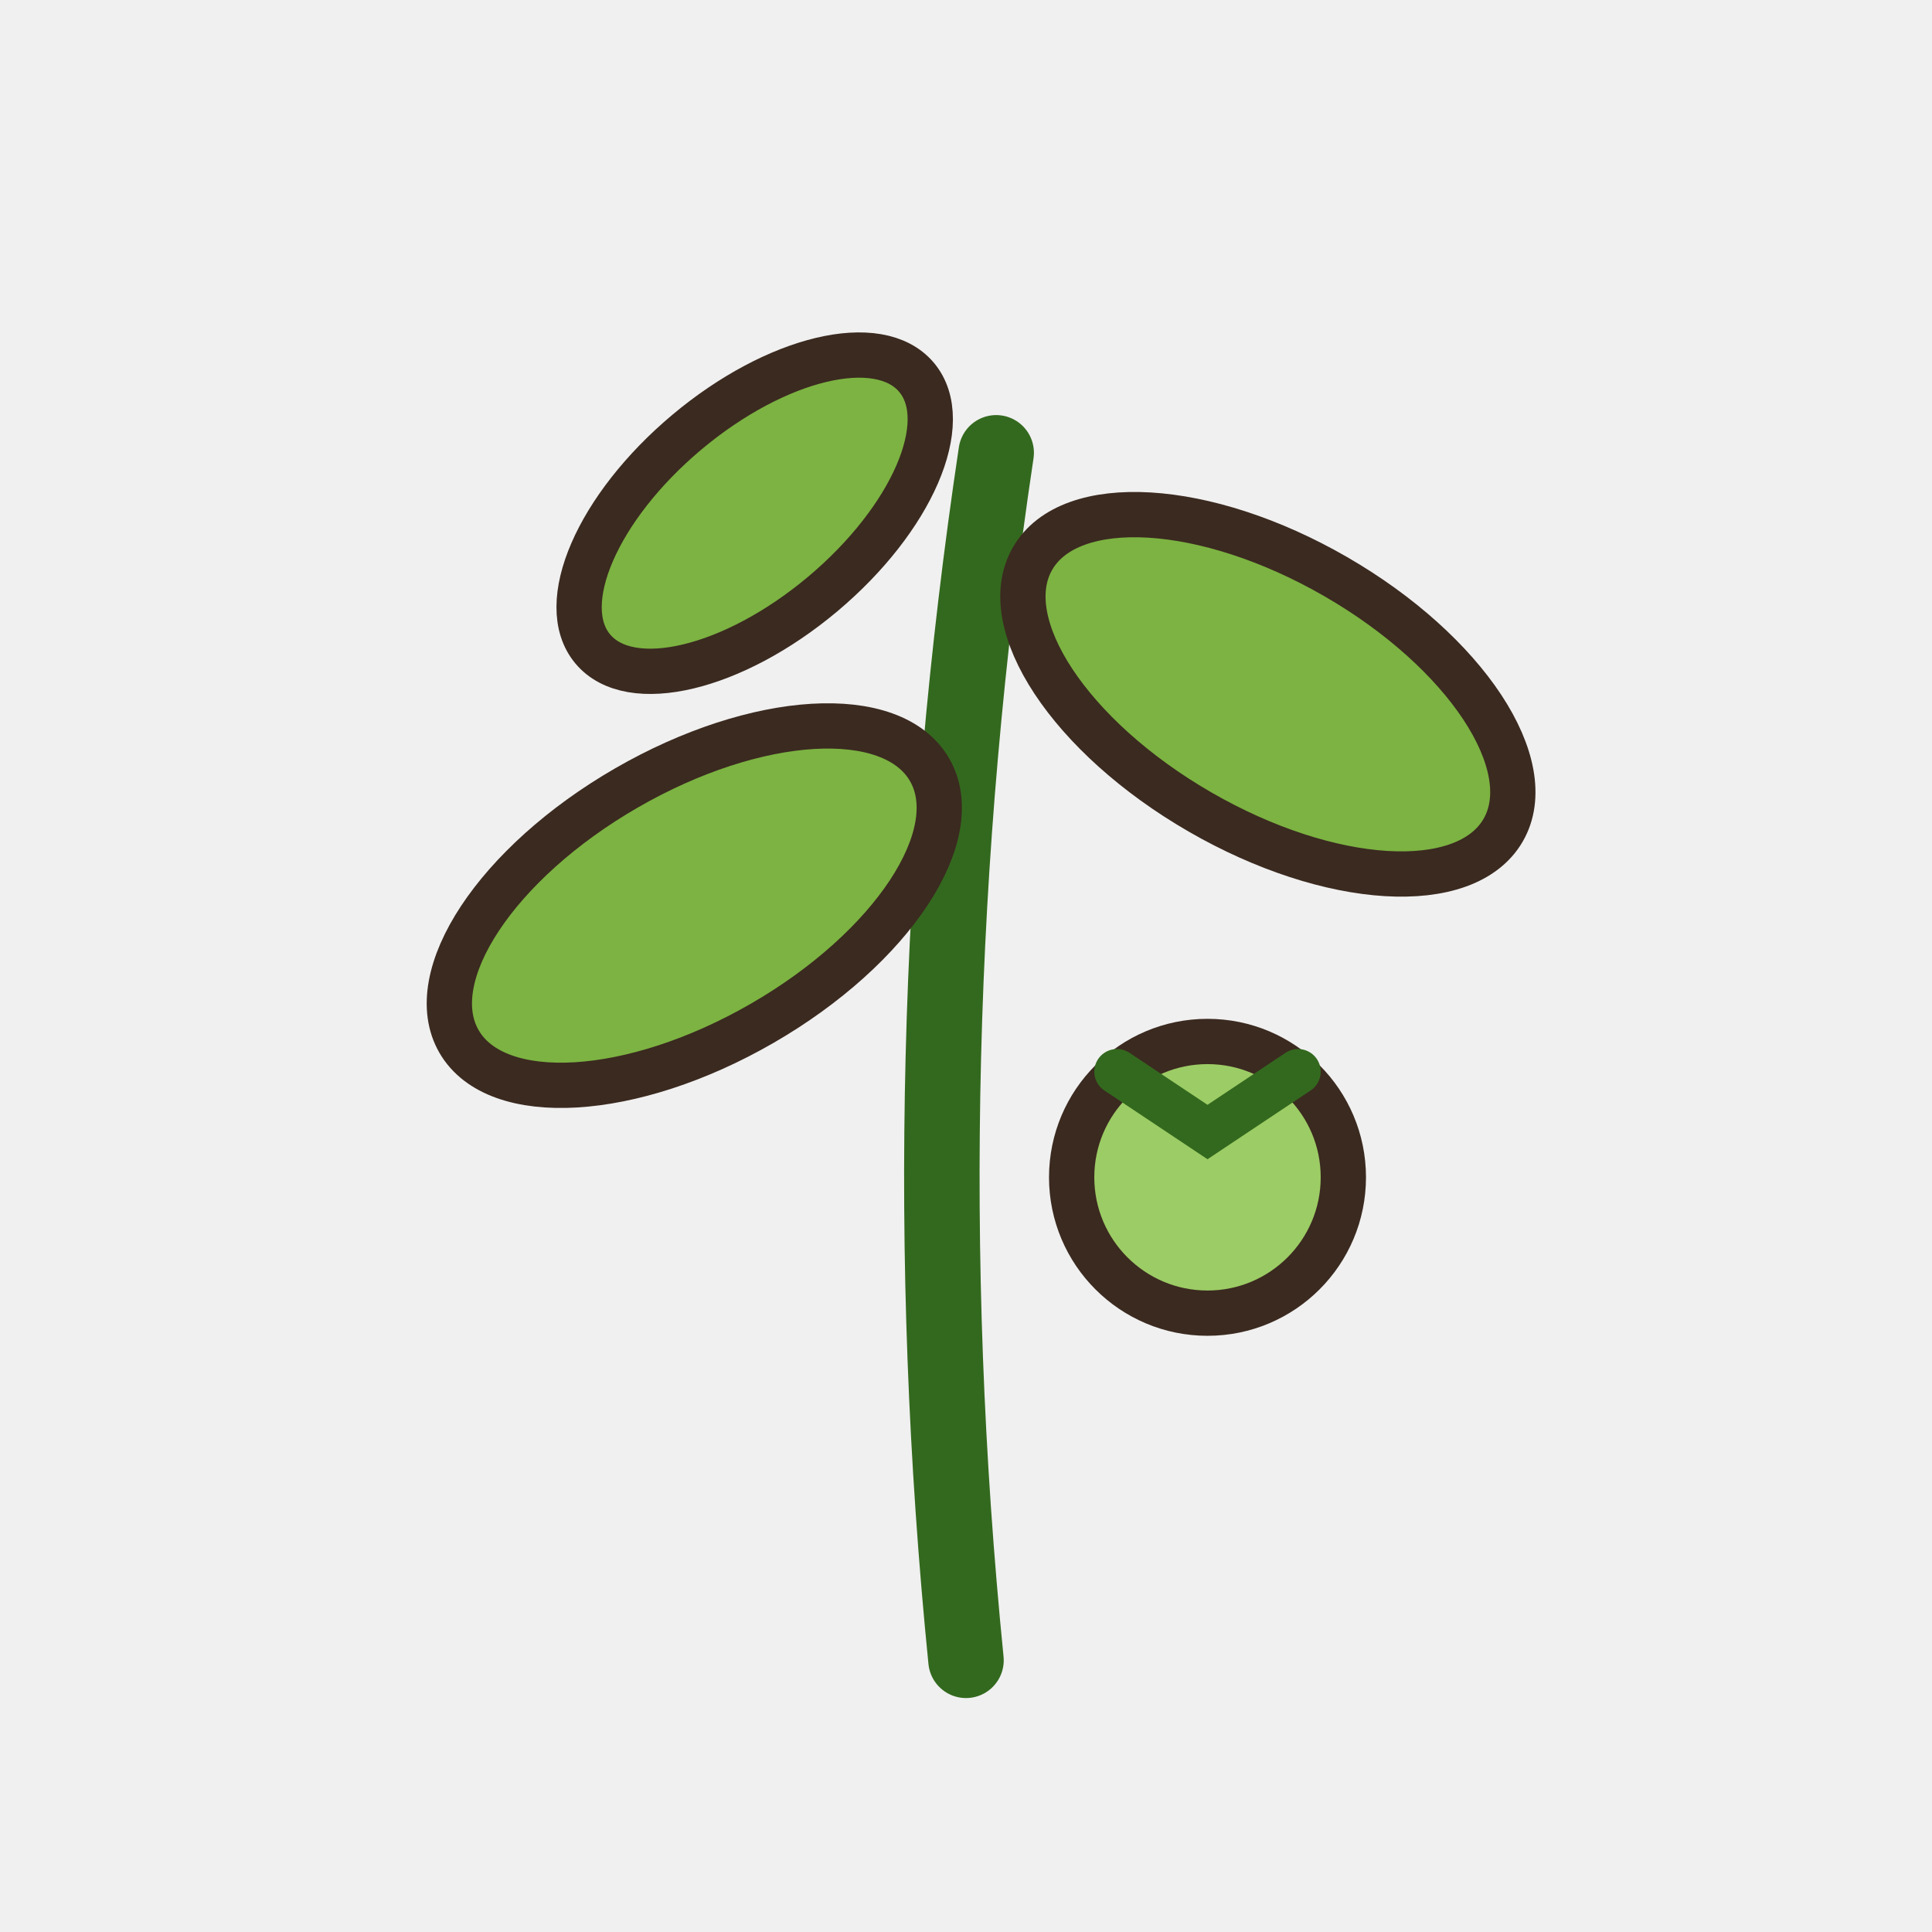
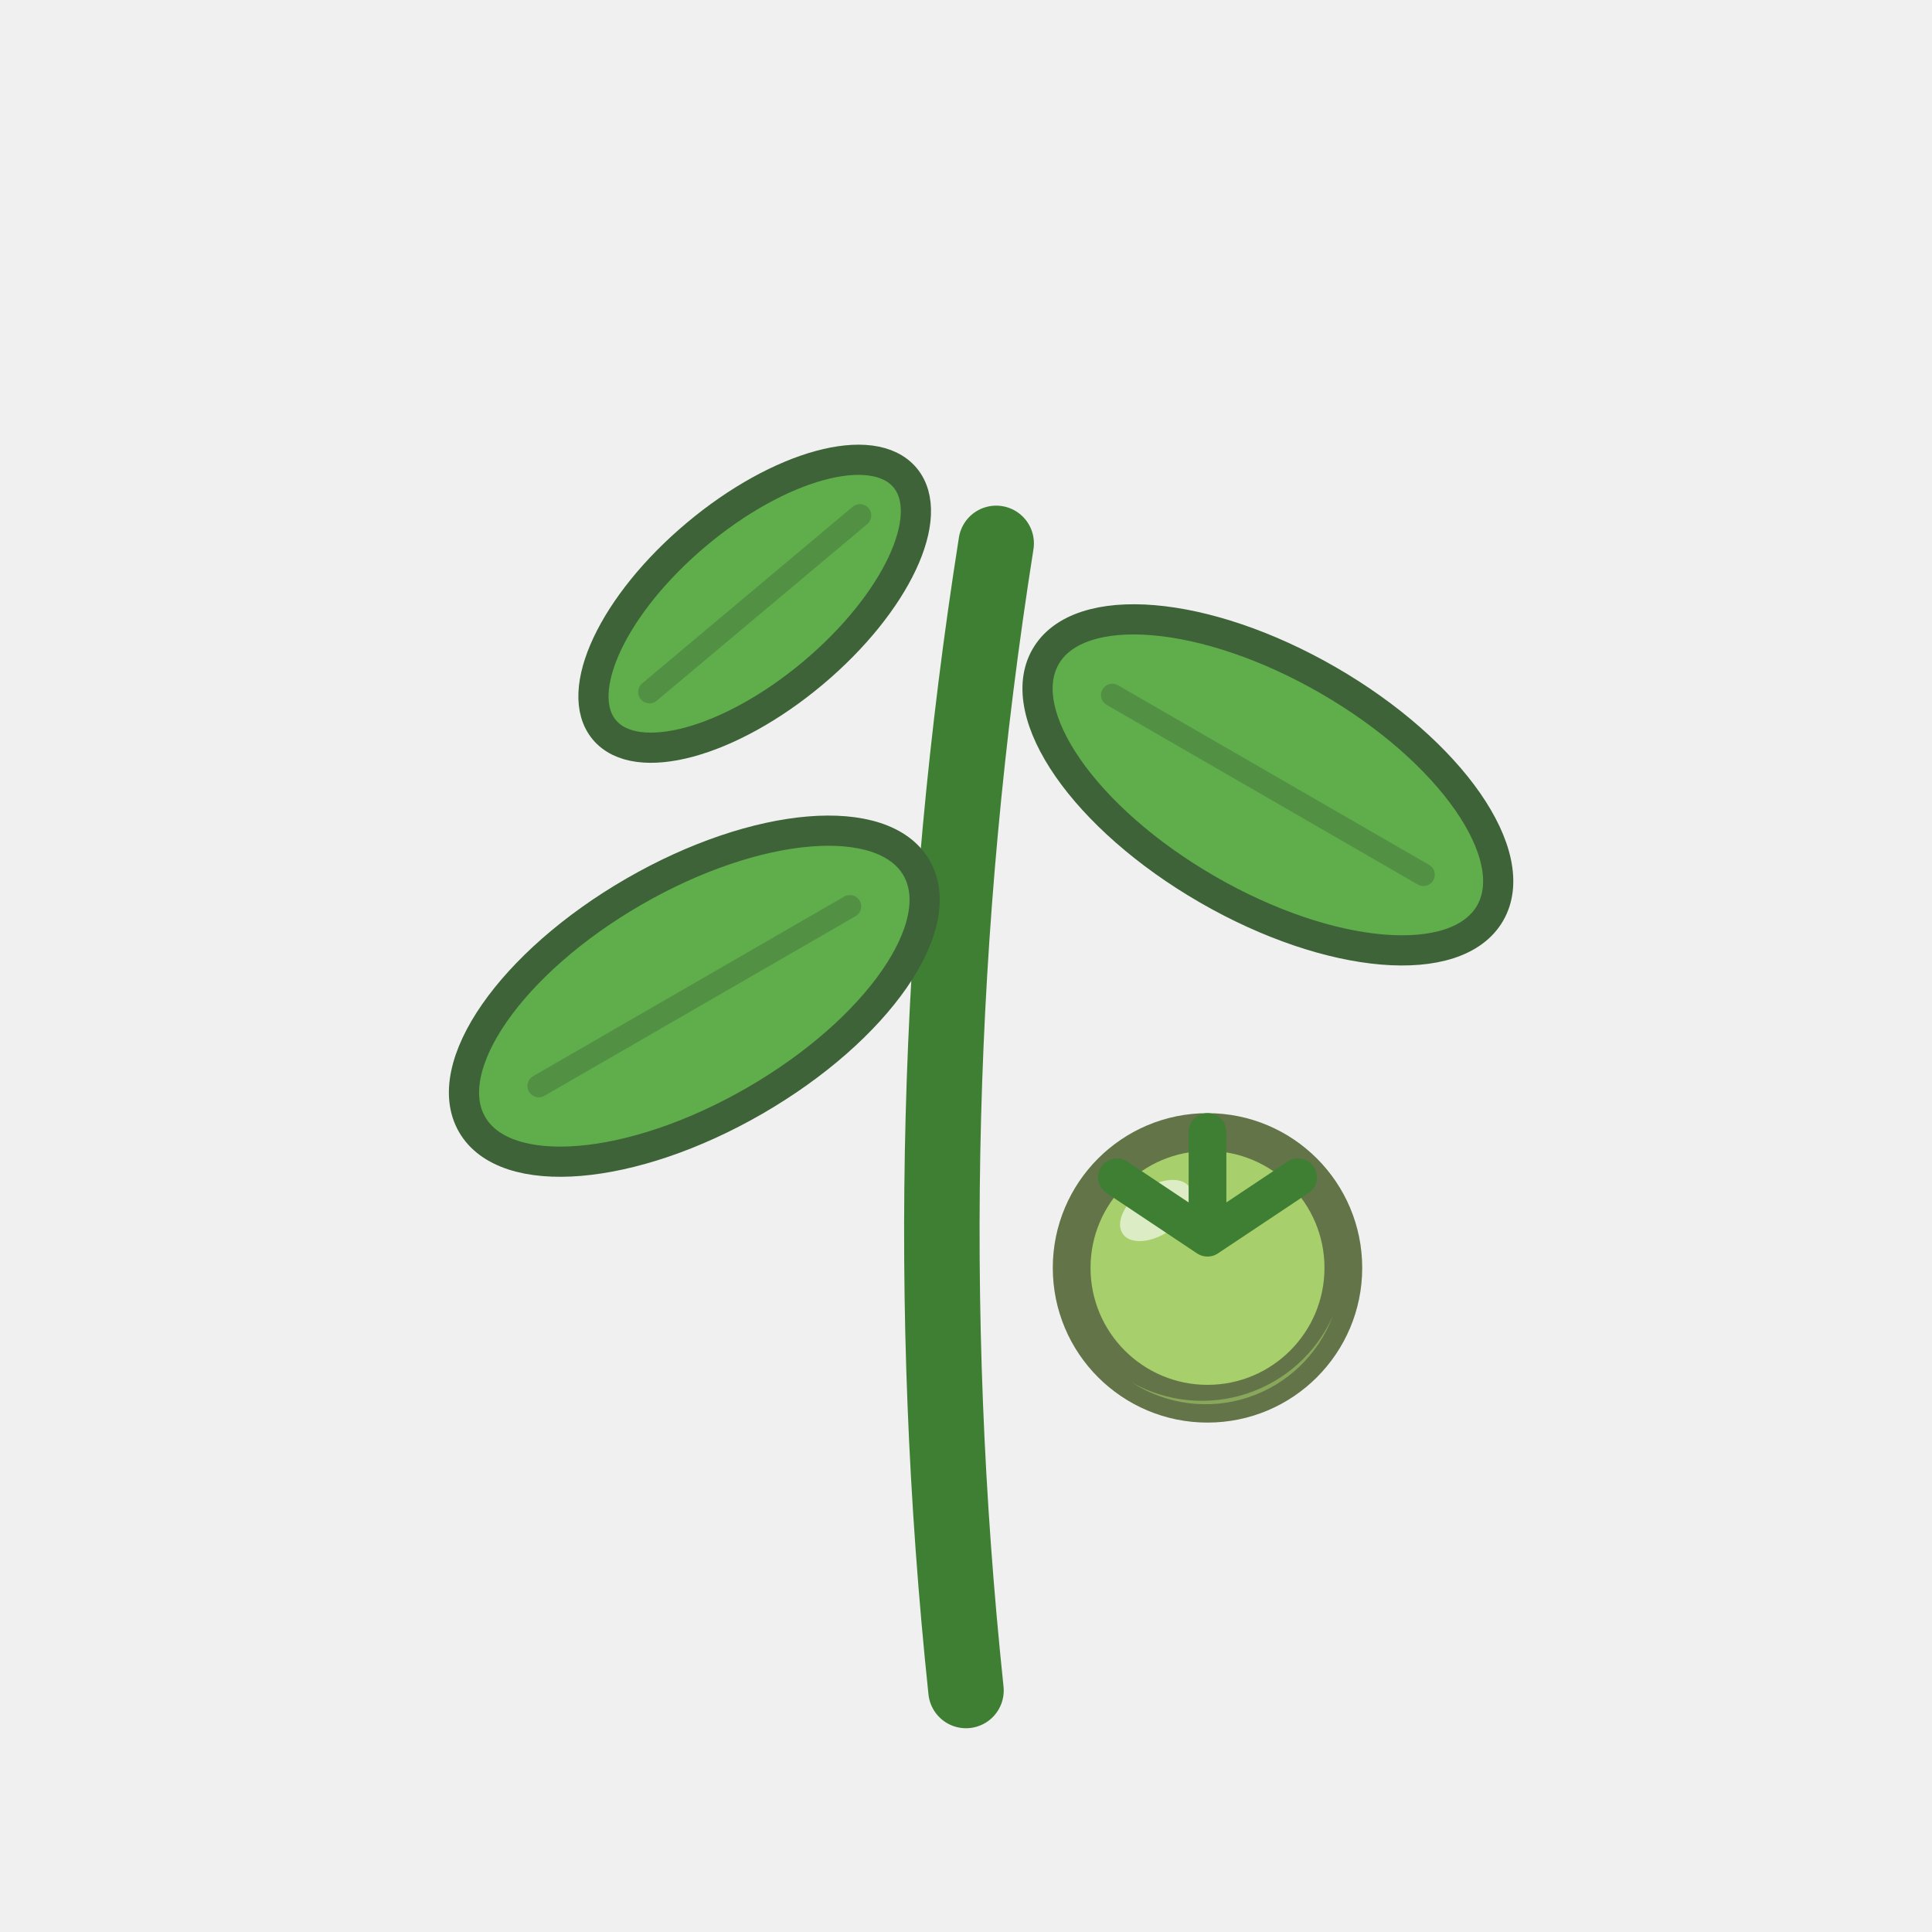
<svg xmlns="http://www.w3.org/2000/svg" width="256" height="256" viewBox="0 0 128 128">
-   <path d="M64 110 Q60 70 66 30" fill="none" stroke="#33691e" stroke-width="5" stroke-linecap="round" />
-   <ellipse cx="46" cy="60" rx="18" ry="9" fill="#7cb342" stroke="#3b2a20" stroke-linejoin="round" stroke-linecap="round" stroke-width="3" transform="rotate(-30 46 60)" />
-   <ellipse cx="84" cy="46" rx="18" ry="9" fill="#7cb342" stroke="#3b2a20" stroke-linejoin="round" stroke-linecap="round" stroke-width="3" transform="rotate(30 84 46)" />
-   <ellipse cx="50" cy="34" rx="14" ry="7" fill="#7cb342" stroke="#3b2a20" stroke-linejoin="round" stroke-linecap="round" stroke-width="3" transform="rotate(-40 50 34)" />
-   <circle cx="80" cy="78" r="9" fill="#9ccc65" stroke="#3b2a20" stroke-linejoin="round" stroke-linecap="round" stroke-width="3" />
-   <path d="M74 71 L80 75 L86 71" fill="none" stroke="#33691e" stroke-width="3" stroke-linecap="round" />
+   <path d="M64 112 Q60 74 66 36" fill="none" stroke="#3f7f34" stroke-width="5" stroke-linecap="round" stroke-linejoin="round" />
+   <ellipse cx="46" cy="66" rx="17" ry="8" fill="#5fae4b" stroke="#3e6338" stroke-width="2" stroke-linejoin="round" stroke-linecap="round" transform="rotate(-30 46 66)" />
+   <path d="M34.1 66 L57.9 66" fill="none" stroke="#529043" stroke-width="1.5" stroke-linecap="round" stroke-linejoin="round" transform="rotate(-30 46 66)" />
+   <ellipse cx="84" cy="52" rx="17" ry="8" fill="#5fae4b" stroke="#3e6338" stroke-width="2" stroke-linejoin="round" stroke-linecap="round" transform="rotate(30 84 52)" />
+   <path d="M72.1 52 L95.9 52" fill="none" stroke="#529043" stroke-width="1.5" stroke-linecap="round" stroke-linejoin="round" transform="rotate(30 84 52)" />
+   <ellipse cx="50" cy="40" rx="13" ry="6" fill="#5fae4b" stroke="#3e6338" stroke-width="2" stroke-linejoin="round" stroke-linecap="round" transform="rotate(-40 50 40)" />
+   <path d="M40.9 40 L59.1 40" fill="none" stroke="#529043" stroke-width="1.5" stroke-linecap="round" stroke-linejoin="round" transform="rotate(-40 50 40)" />
+   <circle cx="80" cy="84" r="9" fill="#a7cf6b" stroke="#627448" stroke-width="2.5" stroke-linejoin="round" stroke-linecap="round" />
+   <path d="M88.3 87.2 A9 9 0 0 1 75.0 91.6 A9.5 9.5 0 0 0 88.3 87.2 Z" fill="#88a75b" />
+   <ellipse cx="76.6" cy="80.2" rx="2.7" ry="1.6" fill="#ffffff" fill-opacity="0.6" transform="rotate(-35 76.6 80.2)" />
+   <path d="M74 78 L80 82 L86 78 M80 82 L80 75" fill="none" stroke="#3f7f34" stroke-width="2.5" stroke-linecap="round" stroke-linejoin="round" />
</svg>
